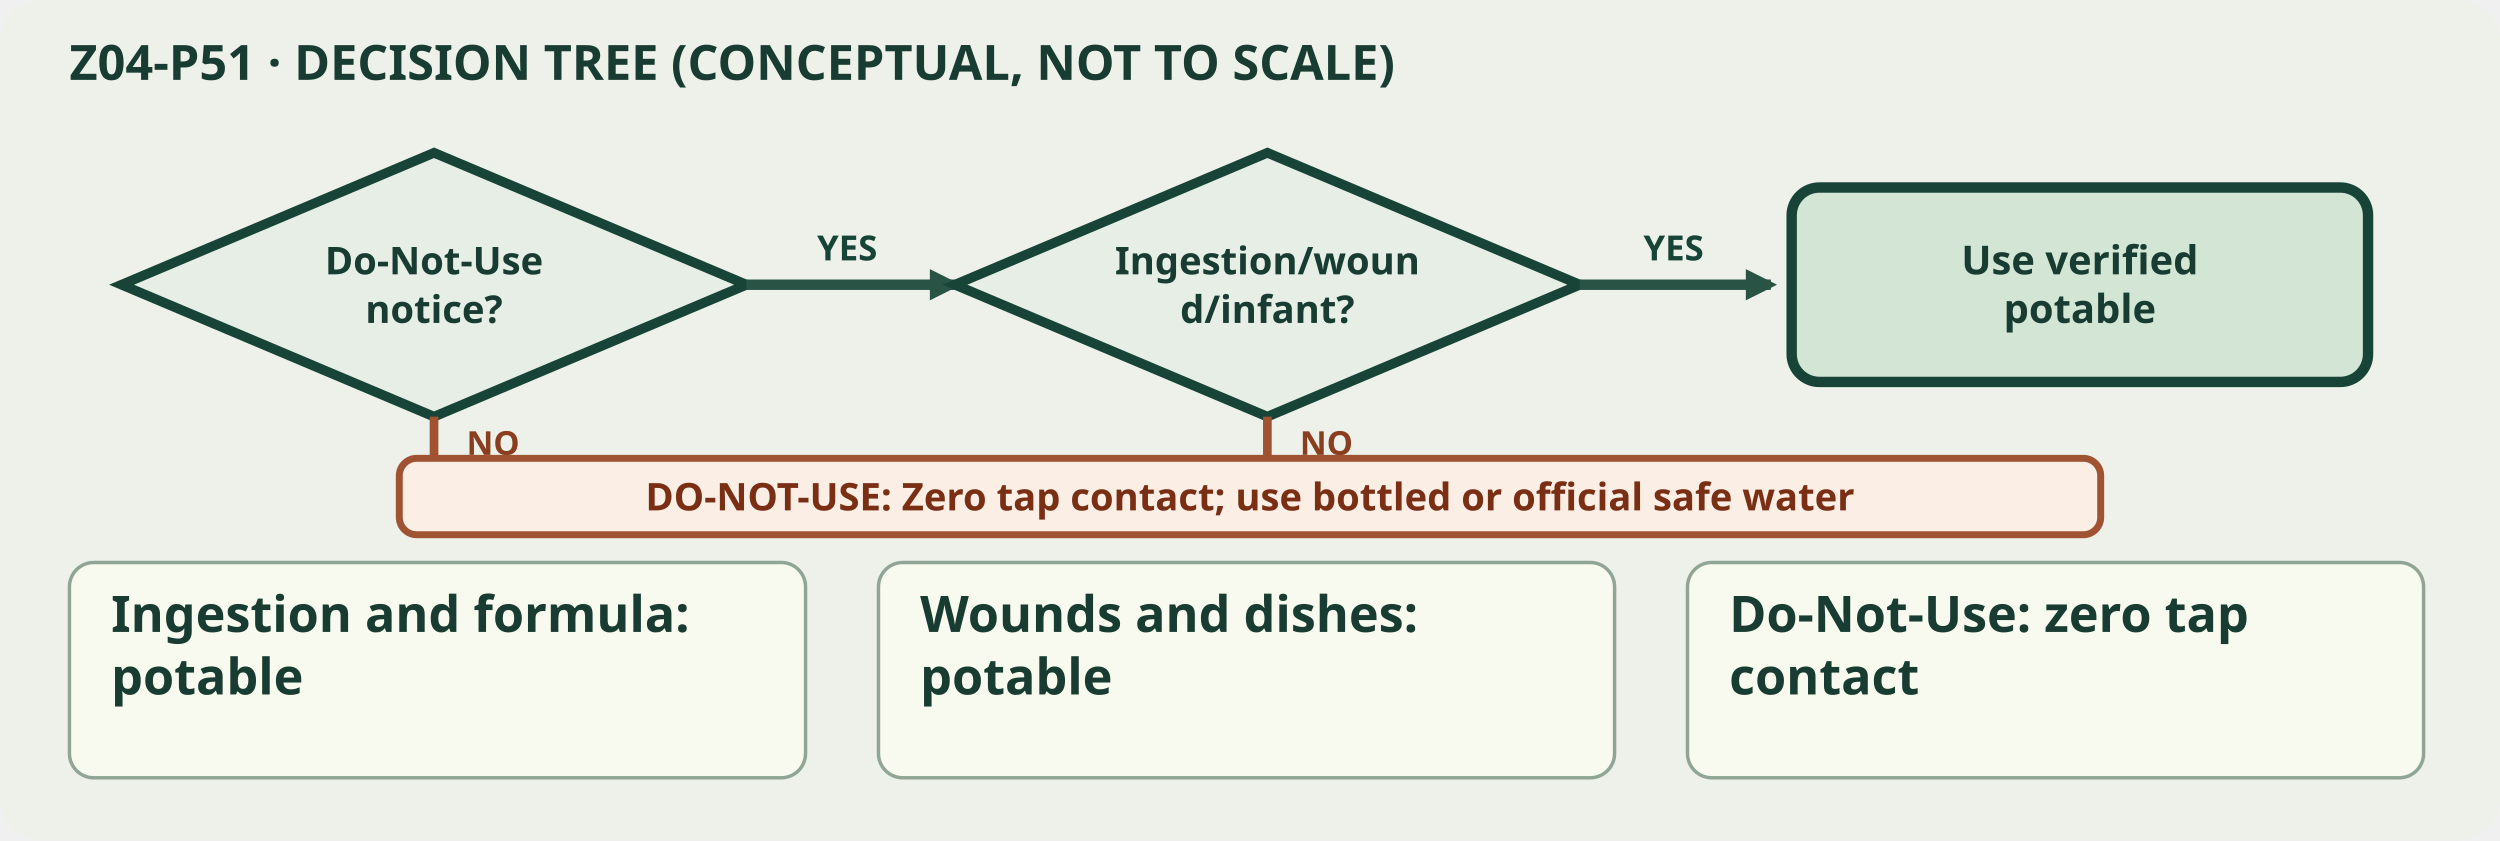
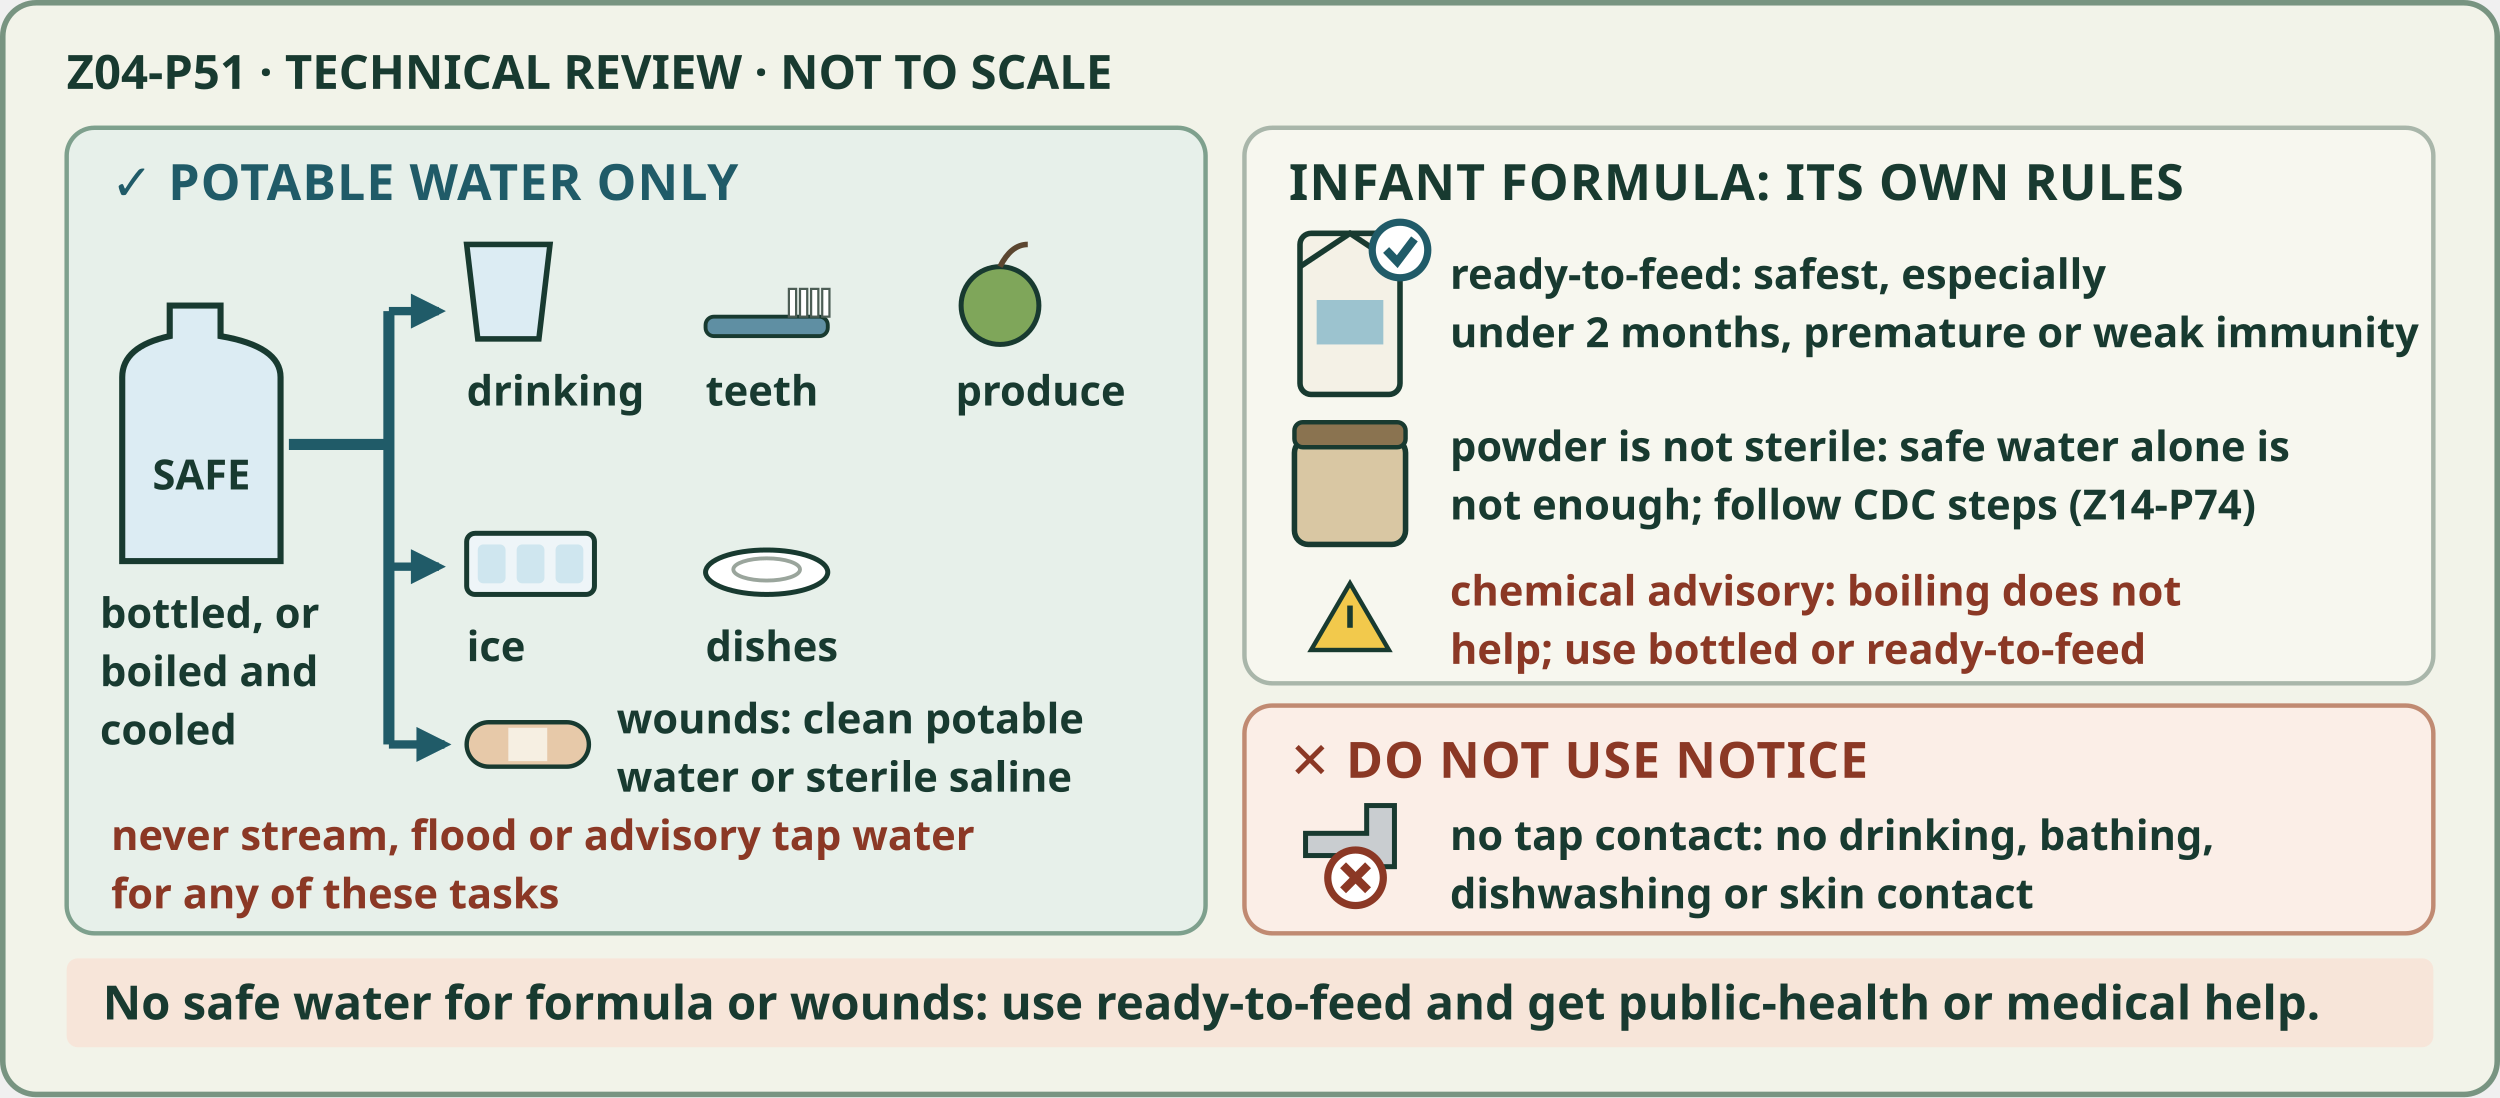
- <svg xmlns="http://www.w3.org/2000/svg" viewBox="0 0 720 242" role="img" aria-labelledby="title desc">
+ <svg xmlns="http://www.w3.org/2000/svg" viewBox="0 0 900 395" role="img" aria-labelledby="title desc">
  <defs>
-     <marker id="arrow" viewBox="0 0 10 10" markerWidth="3" markerHeight="3" refX="8" refY="5" orient="auto">
-       <path d="M0 0L10 5 0 10Z" fill="#285345" />
+     <marker id="m-flow" viewBox="0 0 10 10" refX="8" refY="5" markerWidth="4.2" markerHeight="4.2" orient="auto">
+       <path d="M0 0L10 5L0 10Z" fill="#205b68" />
+     </marker>
+     <marker id="m-reverse" viewBox="0 0 10 10" refX="8" refY="5" markerWidth="4.2" markerHeight="4.2" orient="auto">
+       <path d="M0 0L10 5L0 10Z" fill="#8b3825" />
+     </marker>
+     <marker id="m-load" viewBox="0 0 10 10" refX="8" refY="5" markerWidth="4.2" markerHeight="4.2" orient="auto">
+       <path d="M0 0L10 5L0 10Z" fill="#3b3b3b" />
+     </marker>
+     <marker id="m-air" viewBox="0 0 10 10" refX="8" refY="5" markerWidth="4.2" markerHeight="4.2" orient="auto">
+       <path d="M0 0L10 5L0 10Z" fill="#6b7f8c" />
+     </marker>
+     <marker id="m-ink" viewBox="0 0 10 10" refX="8" refY="5" markerWidth="4.2" markerHeight="4.2" orient="auto">
+       <path d="M0 0L10 5L0 10Z" fill="#183a30" />
    </marker>
  </defs>
-   <rect width="720" height="242" rx="12" fill="#edf1e9" />
-   <g font-family="system-ui,sans-serif" font-size="14.5" font-weight="650" fill="#183c31">
-     <text x="20" y="23" font-size="14" font-weight="700" fill="#183c31" text-anchor="start">Z04-P51 · DECISION TREE (CONCEPTUAL, NOT TO SCALE)</text>
-     <g id="decision-tree-artwork">
-       <polygon points="125,44 215,82 125,120 35,82" fill="#e6eee6" stroke="#184438" stroke-width="2.8" />
-       <text x="125" y="79" font-size="11" font-weight="700" fill="#183c31" text-anchor="middle">Do-Not-Use</text>
-       <text x="125" y="93" font-size="11" font-weight="700" fill="#183c31" text-anchor="middle">notice?</text>
-       <path d="M215 82h60" stroke="#285345" stroke-width="3" marker-end="url(#arrow)" />
-       <text x="244" y="75" font-size="10" font-weight="650" fill="#184438" text-anchor="middle">YES</text>
-       <polygon points="365,44 455,82 365,120 275,82" fill="#e6eee6" stroke="#184438" stroke-width="2.8" />
-       <text x="365" y="79" font-size="11" font-weight="700" fill="#183c31" text-anchor="middle">Ingestion/woun</text>
-       <text x="365" y="93" font-size="11" font-weight="700" fill="#183c31" text-anchor="middle">d/infant?</text>
-       <path d="M455 82h55" stroke="#285345" stroke-width="3" marker-end="url(#arrow)" />
-       <text x="482" y="75" font-size="10" font-weight="650" fill="#184438" text-anchor="middle">YES</text>
-       <rect x="516" y="54" width="166" height="56" rx="8" fill="#d3e6d6" stroke="#184438" stroke-width="3" />
-       <text x="599" y="79" font-size="11.5" font-weight="700" fill="#183c31" text-anchor="middle">Use verified</text>
-       <text x="599" y="93" font-size="11.5" font-weight="700" fill="#183c31" text-anchor="middle">potable</text>
-       <path d="M125 120v14h240v-14" fill="none" stroke="#a05332" stroke-width="2.5" />
-       <text x="142" y="131" font-size="9.5" font-weight="650" fill="#8b3e1f" text-anchor="middle">NO</text>
-       <text x="382" y="131" font-size="9.5" font-weight="650" fill="#8b3e1f" text-anchor="middle">NO</text>
-       <rect x="115" y="132" width="490" height="22" rx="5" fill="#faeee5" stroke="#a05332" stroke-width="2" />
-       <text x="360" y="147" font-size="11" font-weight="650" fill="#7a2f15" text-anchor="middle">DO-NOT-USE: Zero tap contact; use bottled or official safe water</text>
-     </g>
-     <g id="stage-panels">
-       <rect x="20" y="162" width="212" height="62" rx="7" fill="#f9faef" stroke="#90a595" />
-       <text x="32" y="182" font-size="14.5" font-weight="650" fill="#183c31" text-anchor="start">Ingestion and formula:</text>
-       <text x="32" y="200" font-size="14.5" font-weight="650" fill="#183c31" text-anchor="start">potable</text>
-       <rect x="253" y="162" width="212" height="62" rx="7" fill="#f9faef" stroke="#90a595" />
-       <text x="265" y="182" font-size="14.5" font-weight="650" fill="#183c31" text-anchor="start">Wounds and dishes:</text>
-       <text x="265" y="200" font-size="14.5" font-weight="650" fill="#183c31" text-anchor="start">potable</text>
-       <rect x="486" y="162" width="212" height="62" rx="7" fill="#f9faef" stroke="#90a595" />
-       <text x="498" y="182" font-size="14.5" font-weight="650" fill="#183c31" text-anchor="start">Do-Not-Use: zero tap</text>
-       <text x="498" y="200" font-size="14.5" font-weight="650" fill="#183c31" text-anchor="start">contact</text>
-     </g>
+   <style>text{font:650 19px system-ui,sans-serif;fill:#183a30}.small{font-size:17px}.tiny{font-size:15px}.head{font-size:18px;letter-spacing:.4px}.warn{fill:#8b3825}.ok{fill:#205b68}.mute{fill:#4c5d55}.inv{fill:#ffffff}.lead{fill:none;stroke:#365c50;stroke-width:1.6}</style>
+   <rect x="1" y="1" width="898" height="393" rx="12" fill="#f2f3e9" stroke="#789481" stroke-width="2" />
+   <text x="24" y="32" class="small">Z04-P51 · TECHNICAL REVIEW · NOT TO SCALE</text>
+   <g id="z04-p51-artwork">
+     <rect x="24" y="46" width="410" height="290" rx="10" fill="#e7f0ea" stroke="#7ea08d" stroke-width="1.6" />
+     <text x="40" y="72" class="head ok">✓ POTABLE WATER ONLY</text>
+     <rect x="448" y="46" width="428" height="200" rx="10" fill="#f7f7ef" stroke="#a9b6aa" stroke-width="1.6" />
+     <text x="464" y="72" class="head">INFANT FORMULA: ITS OWN RULES</text>
+     <rect x="448" y="254" width="428" height="82" rx="10" fill="#fbeee7" stroke="#c08a72" stroke-width="1.6" />
+     <text x="464" y="280" class="head warn">✕ DO NOT USE NOTICE</text>
+     <path d="M44 202V135.8Q44 124.7 61.1 121V110H79.4V121Q101 124.7 101 135.8V202Z" fill="#dcecf3" stroke="#183a30" stroke-width="2.2" />
+     <text x="72.5" y="176.2" class="tiny" text-anchor="middle" font-size="11">SAFE</text>
+     <text x="36" y="226" class="tiny">bottled, or</text>
+     <text x="36" y="247" class="tiny">boiled and</text>
+     <text x="36" y="268" class="tiny">cooled</text>
+     <path d="M104 160H140" stroke="#205b68" stroke-width="4" />
+     <path d="M140 112V268" stroke="#205b68" stroke-width="4" />
+     <path d="M168 88h30l-4 34h-22z" fill="#dcecf3" stroke="#183a30" stroke-width="2" />
+     <text x="168" y="146" class="tiny">drinking</text>
+     <rect x="254" y="114" width="44" height="7" rx="3" fill="#5f8fa3" stroke="#183a30" stroke-width="1.4" />
+     <rect x="284" y="104" width="2.6" height="10" fill="#ffffff" stroke="#4c5d55" stroke-width=".8" />
+     <rect x="288" y="104" width="2.6" height="10" fill="#ffffff" stroke="#4c5d55" stroke-width=".8" />
+     <rect x="292" y="104" width="2.6" height="10" fill="#ffffff" stroke="#4c5d55" stroke-width=".8" />
+     <rect x="296" y="104" width="2.6" height="10" fill="#ffffff" stroke="#4c5d55" stroke-width=".8" />
+     <text x="254" y="146" class="tiny">teeth</text>
+     <circle cx="360" cy="110" r="14" fill="#7fa65a" stroke="#183a30" stroke-width="1.8" />
+     <path d="M360 96q4-8 10-8" fill="none" stroke="#5b4630" stroke-width="2" />
+     <text x="344" y="146" class="tiny">produce</text>
+     <rect x="168" y="192" width="46" height="22" rx="3" fill="#eef5f8" stroke="#183a30" stroke-width="1.8" />
+     <rect x="172" y="196" width="10" height="14" rx="2" fill="#cfe6ef" />
+     <rect x="186" y="196" width="10" height="14" rx="2" fill="#cfe6ef" />
+     <rect x="200" y="196" width="10" height="14" rx="2" fill="#cfe6ef" />
+     <text x="168" y="238" class="tiny">ice</text>
+     <ellipse cx="276" cy="206" rx="22" ry="8" fill="#ffffff" stroke="#183a30" stroke-width="1.8" />
+     <ellipse cx="276" cy="205" rx="12" ry="4" fill="none" stroke="#9aa59c" stroke-width="1.4" />
+     <text x="254" y="238" class="tiny">dishes</text>
+     <path d="M140 112H158" fill="none" stroke="#205b68" stroke-width="3" marker-end="url(#m-flow)" />
+     <path d="M140 204H158" fill="none" stroke="#205b68" stroke-width="3" marker-end="url(#m-flow)" />
+     <rect x="168" y="260" width="44" height="16" rx="8" fill="#e7c9a9" stroke="#183a30" stroke-width="1.6" />
+     <rect x="183" y="262" width="14" height="12" fill="#f6efe2" />
+     <path d="M140 268H160" fill="none" stroke="#205b68" stroke-width="3" marker-end="url(#m-flow)" />
+     <text x="222" y="264" class="tiny">wounds: clean potable</text>
+     <text x="222" y="285" class="tiny">water or sterile saline</text>
+     <text x="40" y="306" class="tiny warn">never stream, flood or advisory tap water</text>
+     <text x="40" y="327" class="tiny warn">for any of these tasks</text>
+     <rect x="468" y="84" width="36" height="58" rx="4" fill="#f4f1e6" stroke="#183a30" stroke-width="2" />
+     <path d="M468 96l18-12 18 12" fill="#f4f1e6" stroke="#183a30" stroke-width="2" />
+     <rect x="474" y="108" width="24" height="16" fill="#9cc3cf" />
+     <circle cx="504" cy="90" r="10" fill="#fff" stroke="#205b68" stroke-width="2.6" />
+     <path d="M499 90L503 94.2L509.2 86" fill="none" stroke="#205b68" stroke-width="3" />
+     <text x="522" y="104" class="tiny">ready-to-feed: safest, especially</text>
+     <text x="522" y="125" class="tiny">under 2 months, premature or weak immunity</text>
+     <rect x="466" y="158" width="40" height="38" rx="5" fill="#d9c7a3" stroke="#183a30" stroke-width="2" />
+     <rect x="466" y="152" width="40" height="9" rx="3" fill="#8a7350" stroke="#183a30" stroke-width="1.6" />
+     <text x="522" y="166" class="tiny">powder is not sterile: safe water alone is</text>
+     <text x="522" y="187" class="tiny">not enough; follow CDC steps (Z14-P74)</text>
+     <path d="M486 210l14 24h-28z" fill="#f2c94c" stroke="#183a30" stroke-width="1.6" />
+     <path d="M486 218v8" stroke="#183a30" stroke-width="2" />
+     <text x="522" y="218" class="tiny warn">chemical advisory: boiling does not</text>
+     <text x="522" y="239" class="tiny warn">help; use bottled or ready-to-feed</text>
+     <path d="M470 300h22v-10h10v22h-10v-4h-22z" fill="#c9cdd0" stroke="#183a30" stroke-width="1.8" />
+     <path d="M497 312v8" stroke="#3d7186" stroke-width="3" />
+     <circle cx="488" cy="316" r="10" fill="#fff" stroke="#8b3825" stroke-width="2.6" />
+     <path d="M483.5 311.5L492.5 320.5M492.5 311.5L483.5 320.5" stroke="#8b3825" stroke-width="3" />
+     <text x="522" y="306" class="tiny">no tap contact: no drinking, bathing,</text>
+     <text x="522" y="327" class="tiny">dishwashing or skin contact</text>
+     <rect x="24" y="345" width="852" height="32" rx="4" fill="#f7e5d9" />
+     <text x="37" y="367" class="small">No safe water for formula or wounds: use ready-to-feed and get public-health or medical help.</text>
  </g>
</svg>
